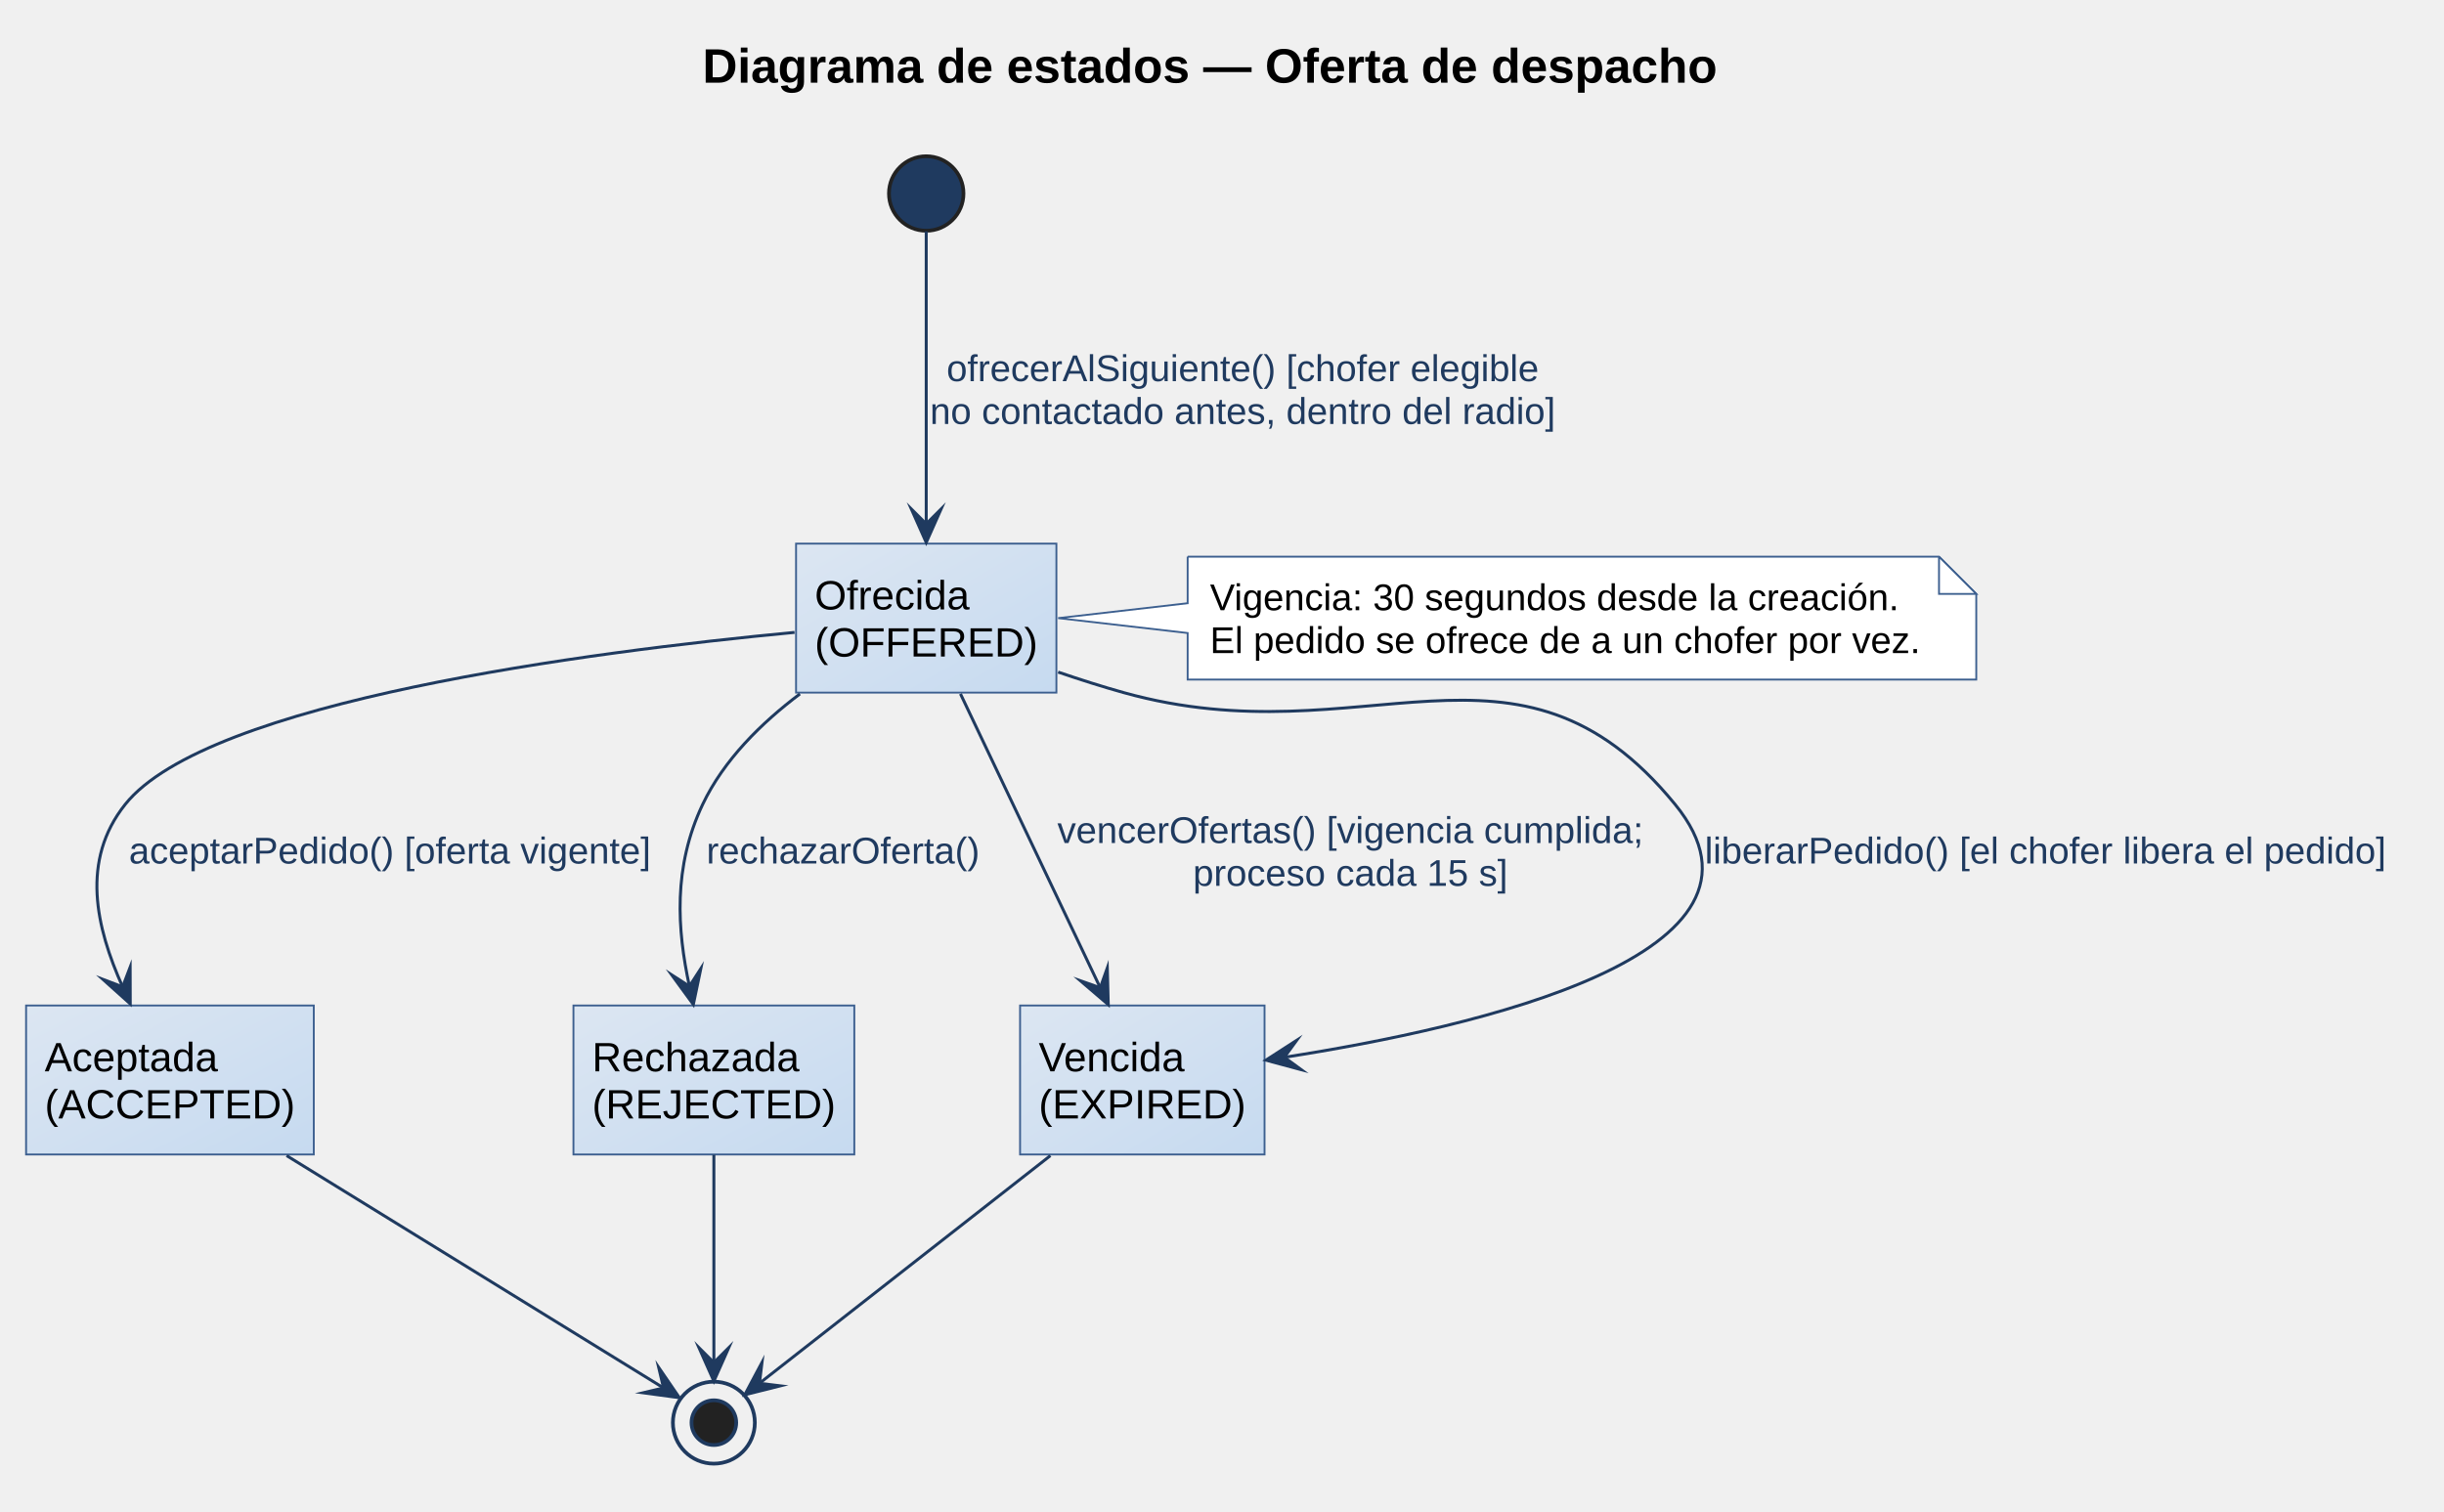
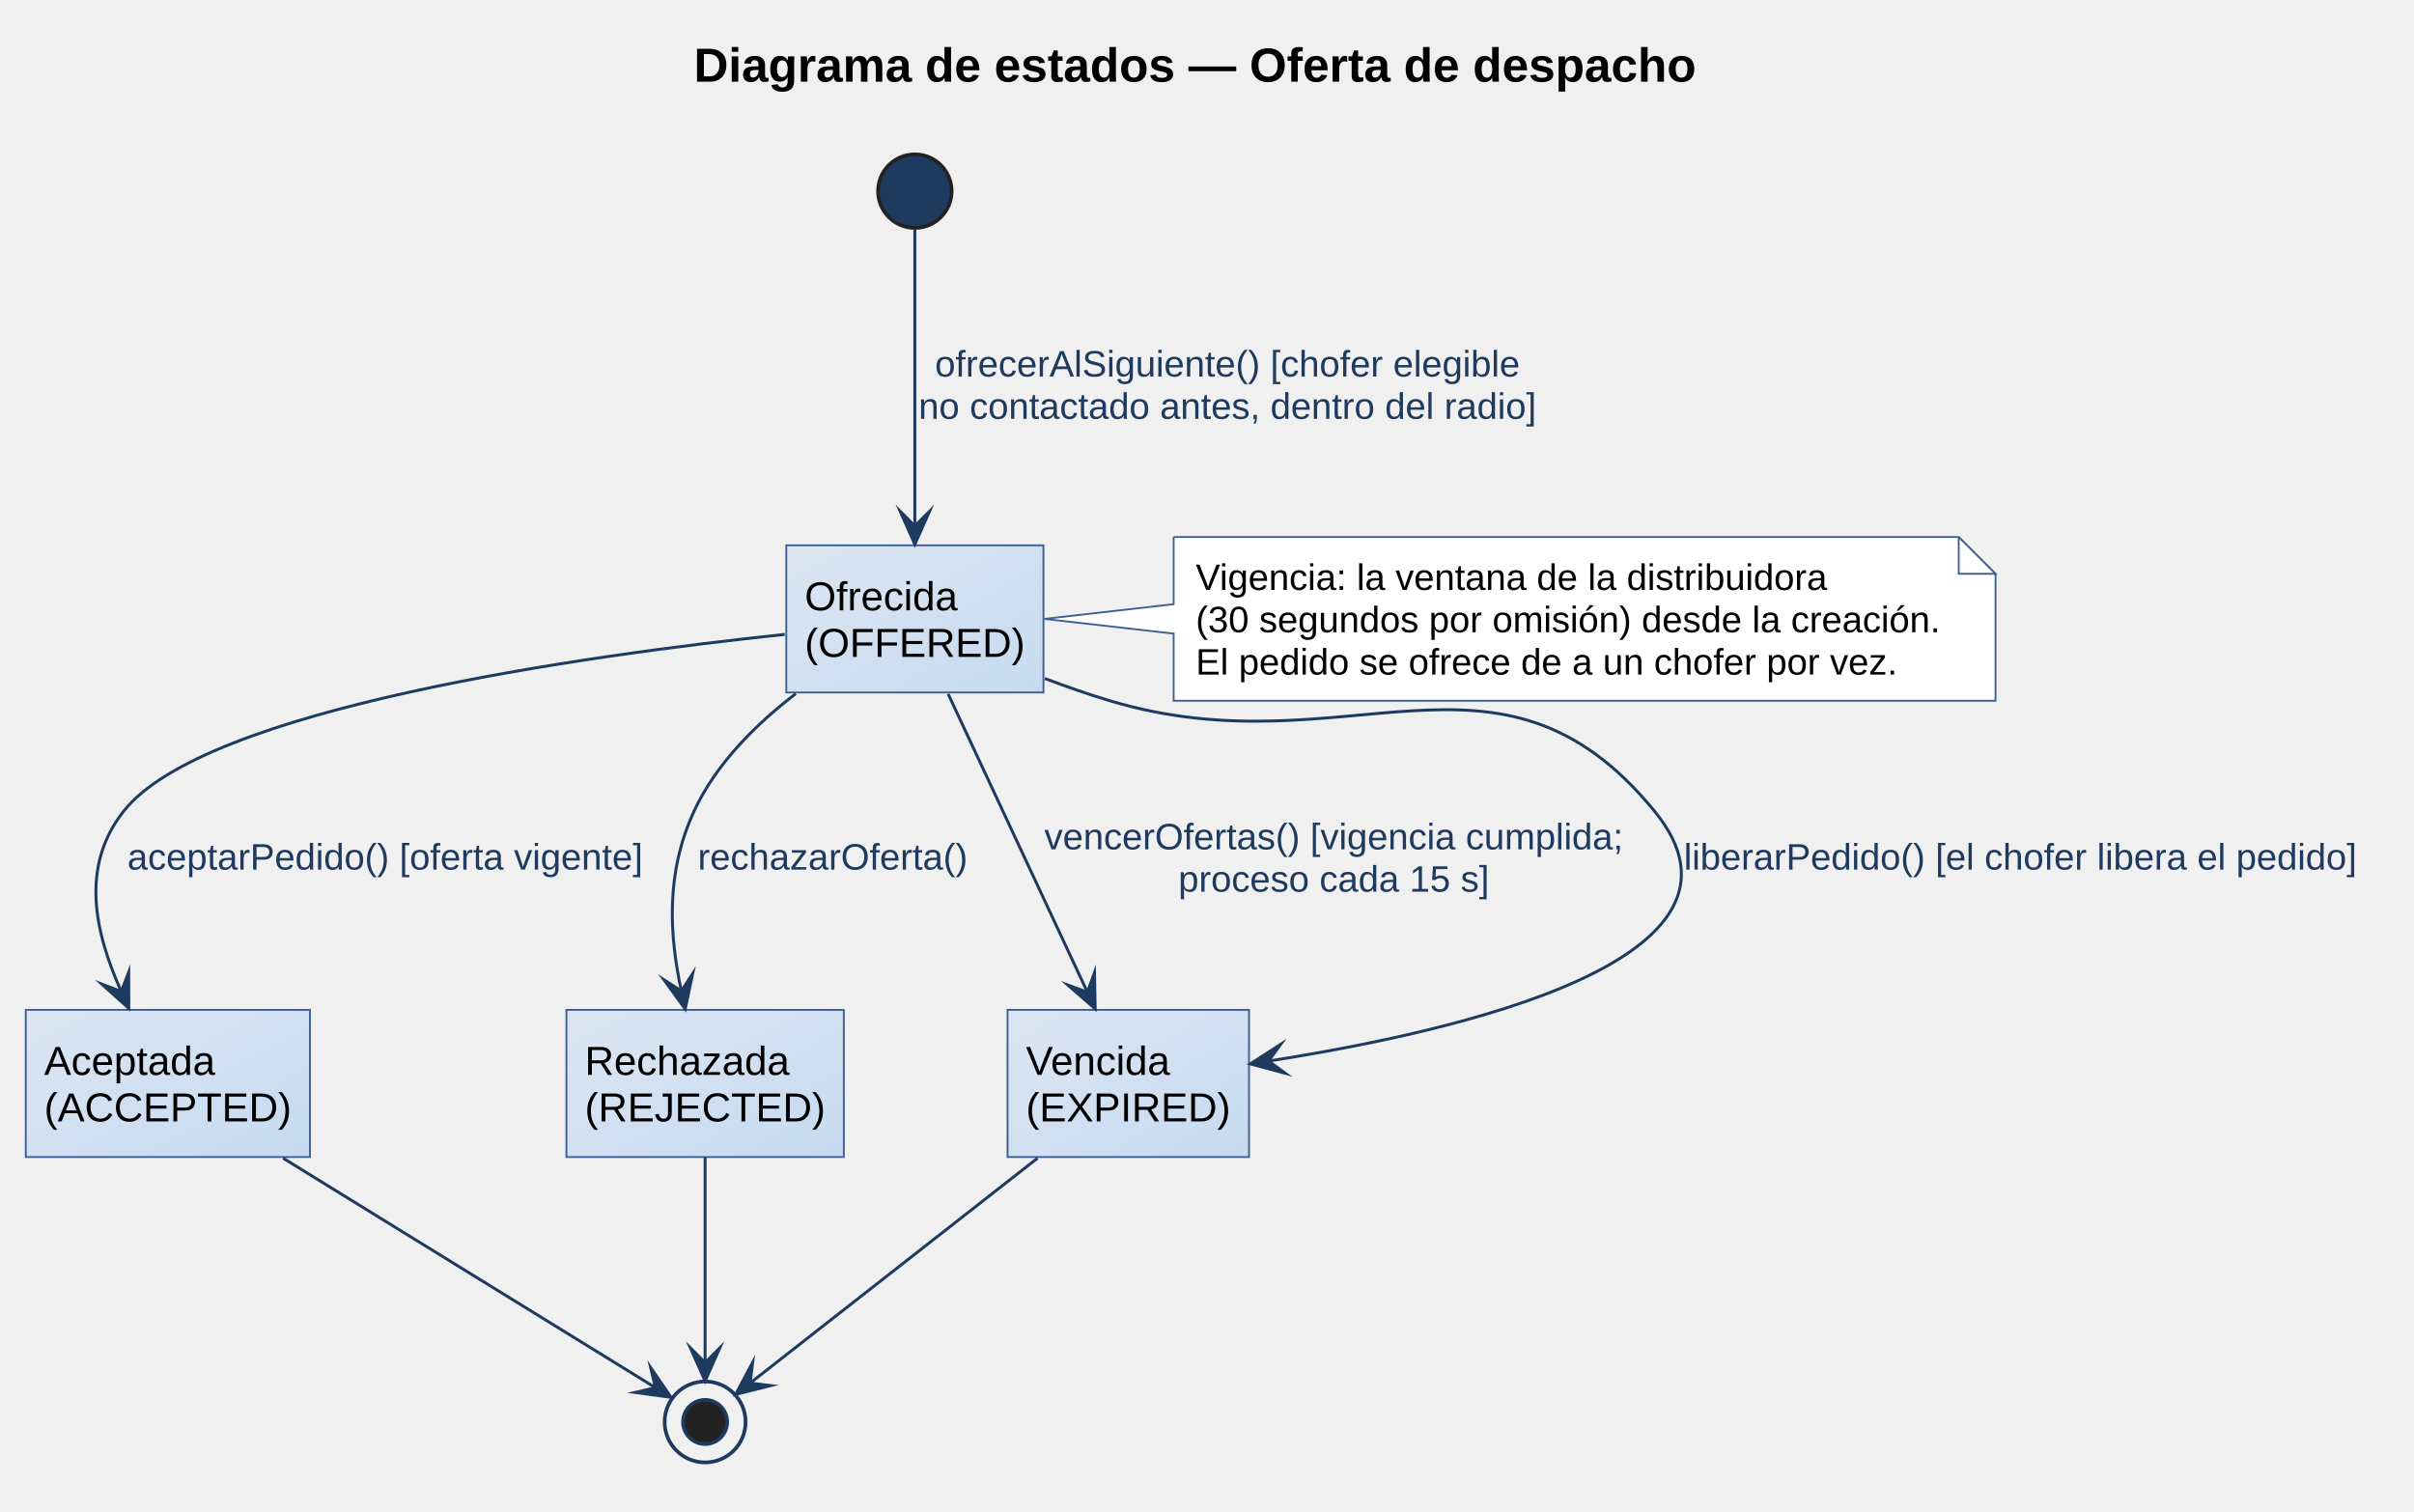
- <svg xmlns="http://www.w3.org/2000/svg" version="1.1" data-diagram-type="STATE" style="width:1025px;height:634px;background:#FFFFFF;" width="1025px" height="634.375px" viewBox="0 0 1025 634" zoomAndPan="magnify" preserveAspectRatio="none" contentStyleType="text/css">
+ <svg xmlns="http://www.w3.org/2000/svg" version="1.1" data-diagram-type="STATE" style="width:1025px;height:642px;background:#FFFFFF;" width="1025px" height="642.188px" viewBox="0 0 1025 642" zoomAndPan="magnify" preserveAspectRatio="none" contentStyleType="text/css">
  <defs>
-     <linearGradient x1="0%" y1="0%" x2="100%" y2="100%" id="g1gft20kicm9p00">
+     <linearGradient x1="0%" y1="0%" x2="100%" y2="100%" id="g10d04li9m648l0">
      <stop stop-color="#DCE6F2" offset="0%" />
      <stop stop-color="#C6DAF0" offset="100%" />
    </linearGradient>
  </defs>
  <g font-family="sans-serif" lengthAdjust="spacing">
    <g class="title" data-source-line="1">
      <text x="294.606" y="34.678" fill="#000" font-size="20.313" textLength="425.571" font-weight="700" font-family="Arial">Diagrama de estados — Oferta de despacho</text>
    </g>
-     <rect x="333.859" y="228.045" width="109.191" height="62.5" fill="url(#g1gft20kicm9p00)" style="stroke:#3C5F8F;stroke-width:0.781;" />
-     <text x="341.672" y="255.653" fill="#000" font-size="17.188" textLength="64.957" font-family="Arial">Ofrecida</text>
-     <text x="341.672" y="275.417" fill="#000" font-size="17.188" textLength="93.566" font-family="Arial">(OFFERED)</text>
-     <rect x="10.938" y="421.795" width="120.663" height="62.5" fill="url(#g1gft20kicm9p00)" style="stroke:#3C5F8F;stroke-width:0.781;" />
-     <text x="18.75" y="449.403" fill="#000" font-size="17.188" textLength="72.627" font-family="Arial">Aceptada</text>
-     <text x="18.75" y="469.167" fill="#000" font-size="17.188" textLength="105.038" font-family="Arial">(ACCEPTED)</text>
-     <rect x="240.5" y="421.795" width="117.793" height="62.5" fill="url(#g1gft20kicm9p00)" style="stroke:#3C5F8F;stroke-width:0.781;" />
-     <text x="248.312" y="449.403" fill="#000" font-size="17.188" textLength="86.953" font-family="Arial">Rechazada</text>
-     <text x="248.312" y="469.167" fill="#000" font-size="17.188" textLength="102.168" font-family="Arial">(REJECTED)</text>
-     <rect x="427.813" y="421.795" width="102.528" height="62.5" fill="url(#g1gft20kicm9p00)" style="stroke:#3C5F8F;stroke-width:0.781;" />
-     <text x="435.625" y="449.403" fill="#000" font-size="17.188" textLength="62.112" font-family="Arial">Vencida</text>
-     <text x="435.625" y="469.167" fill="#000" font-size="17.188" textLength="86.903" font-family="Arial">(EXPIRED)</text>
+     <rect x="333.859" y="231.561" width="109.191" height="62.5" fill="url(#g10d04li9m648l0)" style="stroke:#3C5F8F;stroke-width:0.781;" />
+     <text x="341.672" y="259.168" fill="#000" font-size="17.188" textLength="64.957" font-family="Arial">Ofrecida</text>
+     <text x="341.672" y="278.932" fill="#000" font-size="17.188" textLength="93.566" font-family="Arial">(OFFERED)</text>
+     <rect x="10.938" y="428.826" width="120.663" height="62.5" fill="url(#g10d04li9m648l0)" style="stroke:#3C5F8F;stroke-width:0.781;" />
+     <text x="18.75" y="456.434" fill="#000" font-size="17.188" textLength="72.627" font-family="Arial">Aceptada</text>
+     <text x="18.75" y="476.198" fill="#000" font-size="17.188" textLength="105.038" font-family="Arial">(ACCEPTED)</text>
+     <rect x="240.5" y="428.826" width="117.793" height="62.5" fill="url(#g10d04li9m648l0)" style="stroke:#3C5F8F;stroke-width:0.781;" />
+     <text x="248.312" y="456.434" fill="#000" font-size="17.188" textLength="86.953" font-family="Arial">Rechazada</text>
+     <text x="248.312" y="476.198" fill="#000" font-size="17.188" textLength="102.168" font-family="Arial">(REJECTED)</text>
+     <rect x="427.813" y="428.826" width="102.528" height="62.5" fill="url(#g10d04li9m648l0)" style="stroke:#3C5F8F;stroke-width:0.781;" />
+     <text x="435.625" y="456.434" fill="#000" font-size="17.188" textLength="62.112" font-family="Arial">Vencida</text>
+     <text x="435.625" y="476.198" fill="#000" font-size="17.188" textLength="86.903" font-family="Arial">(EXPIRED)</text>
    <g class="start_entity" data-qualified-name=".start." id="ent0005" data-source-line="9">
      <ellipse cx="388.453" cy="81.17" rx="15.625" ry="15.625" fill="#1F3A5F" style="stroke:#222;stroke-width:1.563;" />
    </g>
    <g class="end_entity" data-qualified-name=".end." id="ent0011" data-source-line="14">
-       <ellipse cx="299.391" cy="596.795" rx="17.188" ry="17.188" fill="none" style="stroke:#1F3A5F;stroke-width:1.563;" />
-       <ellipse cx="299.391" cy="596.795" rx="9.375" ry="9.375" fill="#222" style="stroke:#1F3A5F;stroke-width:1.563;" />
+       <ellipse cx="299.391" cy="603.826" rx="17.188" ry="17.188" fill="none" style="stroke:#1F3A5F;stroke-width:1.563;" />
+       <ellipse cx="299.391" cy="603.826" rx="9.375" ry="9.375" fill="#222" style="stroke:#1F3A5F;stroke-width:1.563;" />
    </g>
    <g class="entity" data-qualified-name="GMN15" id="ent0016" data-source-line="19">
-       <path d="M498.094,233.514 L498.094,253.045 L443.781,259.295 L498.094,265.545 L498.094,285.073 A0,0 0 0 0 498.094,285.073 L828.834,285.073 A0,0 0 0 0 828.834,285.073 L828.834,249.139 L813.209,233.514 L498.094,233.514 A0,0 0 0 0 498.094,233.514" style="stroke:#3C5F8F;stroke-width:0.781;" fill="#FFF" />
-       <path d="M813.209,233.514 L813.209,249.139 L828.834,249.139 L813.209,233.514" style="stroke:#3C5F8F;stroke-width:0.781;" fill="#FFF" />
-       <text x="507.469" y="255.982" fill="#000" font-size="15.625" textLength="289.261" font-family="Arial">Vigencia: 30 segundos desde la creación.</text>
-       <text x="507.469" y="273.949" fill="#000" font-size="15.625" textLength="297.928" font-family="Arial">El pedido se ofrece de a un chofer por vez.</text>
+       <path d="M498.344,228.045 L498.344,256.561 L443.438,262.811 L498.344,269.061 L498.344,297.572 A0,0 0 0 0 498.344,297.572 L847.311,297.572 A0,0 0 0 0 847.311,297.572 L847.311,243.67 L831.686,228.045 L498.344,228.045 A0,0 0 0 0 498.344,228.045" style="stroke:#3C5F8F;stroke-width:0.781;" fill="#FFF" />
+       <path d="M831.686,228.045 L831.686,243.67 L847.311,243.67 L831.686,228.045" style="stroke:#3C5F8F;stroke-width:0.781;" fill="#FFF" />
+       <text x="507.719" y="250.513" fill="#000" font-size="15.625" textLength="268.402" font-family="Arial">Vigencia: la ventana de la distribuidora</text>
+       <text x="507.719" y="268.481" fill="#000" font-size="15.625" textLength="316.154" font-family="Arial">(30 segundos por omisión) desde la creación.</text>
+       <text x="507.719" y="286.448" fill="#000" font-size="15.625" textLength="297.928" font-family="Arial">El pedido se ofrece de a un chofer por vez.</text>
    </g>
    <g class="link" data-entity-1="ent0005" data-entity-2="ent0001" id="lnk6" data-source-line="9" data-link-type="dependency">
-       <path d="M388.453,97.061 C388.453,125.467 388.453,181.67 388.453,219.764" style="stroke:#1F3A5F;stroke-width:1.25;" fill="none" id="*start*-to-OFFERED" />
-       <polygon points="388.453,227.576,394.703,213.514,388.453,219.764,382.203,213.514,388.453,227.576" fill="#1F3A5F" style="stroke:#1F3A5F;stroke-width:1.25;stroke-linejoin:miter;stroke-miterlimit:10;" />
+       <path d="M388.453,97.342 C388.453,126.482 388.453,184.576 388.453,223.342" style="stroke:#1F3A5F;stroke-width:1.25;" fill="none" id="*start*-to-OFFERED" />
+       <polygon points="388.453,231.154,394.703,217.092,388.453,223.342,382.203,217.092,388.453,231.154" fill="#1F3A5F" style="stroke:#1F3A5F;stroke-width:1.25;stroke-linejoin:miter;stroke-miterlimit:10;" />
      <text x="396.985" y="159.888" fill="#1F3A5F" font-size="15.625" textLength="248.398" font-family="Arial">ofrecerAlSiguiente() [chofer elegible</text>
      <text x="390.016" y="177.856" fill="#1F3A5F" font-size="15.625" textLength="262.337" font-family="Arial">no contactado antes, dentro del radio]</text>
    </g>
    <g class="link" data-entity-1="ent0001" data-entity-2="ent0002" id="lnk7" data-source-line="10" data-link-type="dependency">
-       <path d="M333.234,265.279 C247.094,273.451 87.031,294.17 52.516,337.42 C33.75,360.951 40.213,388.931 51.431,413.977" style="stroke:#1F3A5F;stroke-width:1.25;" fill="none" id="OFFERED-to-ACCEPTED" />
-       <polygon points="54.625,421.107,54.581,405.719,51.431,413.977,43.173,410.828,54.625,421.107" fill="#1F3A5F" style="stroke:#1F3A5F;stroke-width:1.25;stroke-linejoin:miter;stroke-miterlimit:10;" />
-       <text x="54.078" y="362.232" fill="#1F3A5F" font-size="15.625" textLength="218.88" font-family="Arial">aceptarPedido() [oferta vigente]</text>
+       <path d="M333.203,269.389 C247.016,278.482 86.891,300.92 52.516,344.451 C33.859,368.076 40.311,396.038 51.498,421.054" style="stroke:#1F3A5F;stroke-width:1.25;" fill="none" id="OFFERED-to-ACCEPTED" />
+       <polygon points="54.688,428.186,54.652,412.797,51.498,421.054,43.241,417.9,54.688,428.186" fill="#1F3A5F" style="stroke:#1F3A5F;stroke-width:1.25;stroke-linejoin:miter;stroke-miterlimit:10;" />
+       <text x="54.078" y="369.263" fill="#1F3A5F" font-size="15.625" textLength="218.88" font-family="Arial">aceptarPedido() [oferta vigente]</text>
    </g>
    <g class="link" data-entity-1="ent0001" data-entity-2="ent0003" id="lnk8" data-source-line="11" data-link-type="dependency">
-       <path d="M335.484,291.092 C319.344,303.232 303.531,318.811 294.703,337.42 C282.219,363.748 283.979,389.814 289.135,413.736" style="stroke:#1F3A5F;stroke-width:1.25;" fill="none" id="OFFERED-to-REJECTED" />
-       <polygon points="290.781,421.373,293.928,406.309,289.135,413.736,281.709,408.943,290.781,421.373" fill="#1F3A5F" style="stroke:#1F3A5F;stroke-width:1.25;stroke-linejoin:miter;stroke-miterlimit:10;" />
-       <text x="296.266" y="362.232" fill="#1F3A5F" font-size="15.625" textLength="114.616" font-family="Arial">rechazarOferta()</text>
+       <path d="M337.906,294.545 C320.922,307.561 303.938,324.436 294.703,344.451 C282.516,370.904 284.235,396.95 289.313,420.841" style="stroke:#1F3A5F;stroke-width:1.25;" fill="none" id="OFFERED-to-REJECTED" />
+       <polygon points="290.938,428.482,294.127,413.428,289.313,420.841,281.9,416.027,290.938,428.482" fill="#1F3A5F" style="stroke:#1F3A5F;stroke-width:1.25;stroke-linejoin:miter;stroke-miterlimit:10;" />
+       <text x="296.266" y="369.263" fill="#1F3A5F" font-size="15.625" textLength="114.616" font-family="Arial">rechazarOferta()</text>
    </g>
    <g class="link" data-entity-1="ent0001" data-entity-2="ent0004" id="lnk9" data-source-line="12" data-link-type="dependency">
-       <path d="M402.813,291.061 C419.781,326.764 444.488,378.724 461.441,414.365" style="stroke:#1F3A5F;stroke-width:1.25;" fill="none" id="OFFERED-to-EXPIRED" />
-       <polygon points="464.797,421.42,464.4,406.036,461.441,414.365,453.112,411.406,464.797,421.42" fill="#1F3A5F" style="stroke:#1F3A5F;stroke-width:1.25;stroke-linejoin:miter;stroke-miterlimit:10;" />
-       <text x="443.453" y="353.638" fill="#1F3A5F" font-size="15.625" textLength="245.758" font-family="Arial">vencerOfertas() [vigencia cumplida;</text>
-       <text x="500.319" y="371.606" fill="#1F3A5F" font-size="15.625" textLength="132.027" font-family="Arial">proceso cada 15 s]</text>
+       <path d="M402.609,294.717 C419.641,331.186 444.744,384.934 461.713,421.309" style="stroke:#1F3A5F;stroke-width:1.25;" fill="none" id="OFFERED-to-EXPIRED" />
+       <polygon points="465.016,428.389,464.735,413.002,461.713,421.309,453.407,418.287,465.016,428.389" fill="#1F3A5F" style="stroke:#1F3A5F;stroke-width:1.25;stroke-linejoin:miter;stroke-miterlimit:10;" />
+       <text x="443.453" y="360.67" fill="#1F3A5F" font-size="15.625" textLength="245.758" font-family="Arial">vencerOfertas() [vigencia cumplida;</text>
+       <text x="500.319" y="378.637" fill="#1F3A5F" font-size="15.625" textLength="132.027" font-family="Arial">proceso cada 15 s]</text>
    </g>
    <g class="link" data-entity-1="ent0001" data-entity-2="ent0004" id="lnk10" data-source-line="13" data-link-type="dependency">
-       <path d="M443.781,281.936 C452.891,285.045 462.297,288.045 471.266,290.545 C572.281,318.732 636.141,256.232 702.516,337.42 C753.938,400.311 619.563,430.903 538.625,443.528" style="stroke:#1F3A5F;stroke-width:1.25;" fill="none" id="OFFERED-to-EXPIRED-1" />
-       <polygon points="530.906,444.732,545.764,448.74,538.625,443.528,543.837,436.39,530.906,444.732" fill="#1F3A5F" style="stroke:#1F3A5F;stroke-width:1.25;stroke-linejoin:miter;stroke-miterlimit:10;" />
-       <text x="714.969" y="362.232" fill="#1F3A5F" font-size="15.625" textLength="285.751" font-family="Arial">liberarPedido() [el chofer libera el pedido]</text>
+       <path d="M443.641,288.107 C452.781,291.561 462.219,294.873 471.266,297.576 C571.734,327.623 636.141,263.264 702.516,344.451 C753.938,407.342 619.563,437.935 538.625,450.56" style="stroke:#1F3A5F;stroke-width:1.25;" fill="none" id="OFFERED-to-EXPIRED-1" />
+       <polygon points="530.906,451.764,545.764,455.772,538.625,450.56,543.837,443.421,530.906,451.764" fill="#1F3A5F" style="stroke:#1F3A5F;stroke-width:1.25;stroke-linejoin:miter;stroke-miterlimit:10;" />
+       <text x="714.969" y="369.263" fill="#1F3A5F" font-size="15.625" textLength="285.751" font-family="Arial">liberarPedido() [el chofer libera el pedido]</text>
    </g>
    <g class="link" data-entity-1="ent0002" data-entity-2="ent0011" id="lnk12" data-source-line="14" data-link-type="dependency">
-       <path d="M120.203,484.779 C172.578,517.061 245.835,562.209 278.288,582.225" style="stroke:#1F3A5F;stroke-width:1.25;" fill="none" id="ACCEPTED-to-*end*" />
-       <polygon points="284.938,586.326,276.249,573.625,278.288,582.225,269.687,584.264,284.938,586.326" fill="#1F3A5F" style="stroke:#1F3A5F;stroke-width:1.25;stroke-linejoin:miter;stroke-miterlimit:10;" />
+       <path d="M120.203,491.811 C172.578,524.092 245.835,569.241 278.288,589.256" style="stroke:#1F3A5F;stroke-width:1.25;" fill="none" id="ACCEPTED-to-*end*" />
+       <polygon points="284.938,593.357,276.249,580.656,278.288,589.256,269.687,591.295,284.938,593.357" fill="#1F3A5F" style="stroke:#1F3A5F;stroke-width:1.25;stroke-linejoin:miter;stroke-miterlimit:10;" />
    </g>
    <g class="link" data-entity-1="ent0003" data-entity-2="ent0011" id="lnk13" data-source-line="15" data-link-type="dependency">
-       <path d="M299.391,484.436 C299.391,513.451 299.391,548.623 299.391,571.592" style="stroke:#1F3A5F;stroke-width:1.25;" fill="none" id="REJECTED-to-*end*" />
-       <polygon points="299.391,579.404,305.641,565.342,299.391,571.592,293.141,565.342,299.391,579.404" fill="#1F3A5F" style="stroke:#1F3A5F;stroke-width:1.25;stroke-linejoin:miter;stroke-miterlimit:10;" />
+       <path d="M299.391,491.467 C299.391,520.482 299.391,555.654 299.391,578.623" style="stroke:#1F3A5F;stroke-width:1.25;" fill="none" id="REJECTED-to-*end*" />
+       <polygon points="299.391,586.436,305.641,572.373,299.391,578.623,293.141,572.373,299.391,586.436" fill="#1F3A5F" style="stroke:#1F3A5F;stroke-width:1.25;stroke-linejoin:miter;stroke-miterlimit:10;" />
    </g>
    <g class="link" data-entity-1="ent0004" data-entity-2="ent0011" id="lnk14" data-source-line="16" data-link-type="dependency">
-       <path d="M440.531,484.779 C400.109,516.404 345.012,559.543 318.512,580.278" style="stroke:#1F3A5F;stroke-width:1.25;" fill="none" id="EXPIRED-to-*end*" />
-       <polygon points="312.359,585.092,327.286,581.348,318.512,580.278,319.583,571.504,312.359,585.092" fill="#1F3A5F" style="stroke:#1F3A5F;stroke-width:1.25;stroke-linejoin:miter;stroke-miterlimit:10;" />
+       <path d="M440.531,491.811 C400.109,523.436 345.012,566.574 318.512,587.309" style="stroke:#1F3A5F;stroke-width:1.25;" fill="none" id="EXPIRED-to-*end*" />
+       <polygon points="312.359,592.123,327.286,588.38,318.512,587.309,319.583,578.535,312.359,592.123" fill="#1F3A5F" style="stroke:#1F3A5F;stroke-width:1.25;stroke-linejoin:miter;stroke-miterlimit:10;" />
    </g>
  </g>
</svg>
